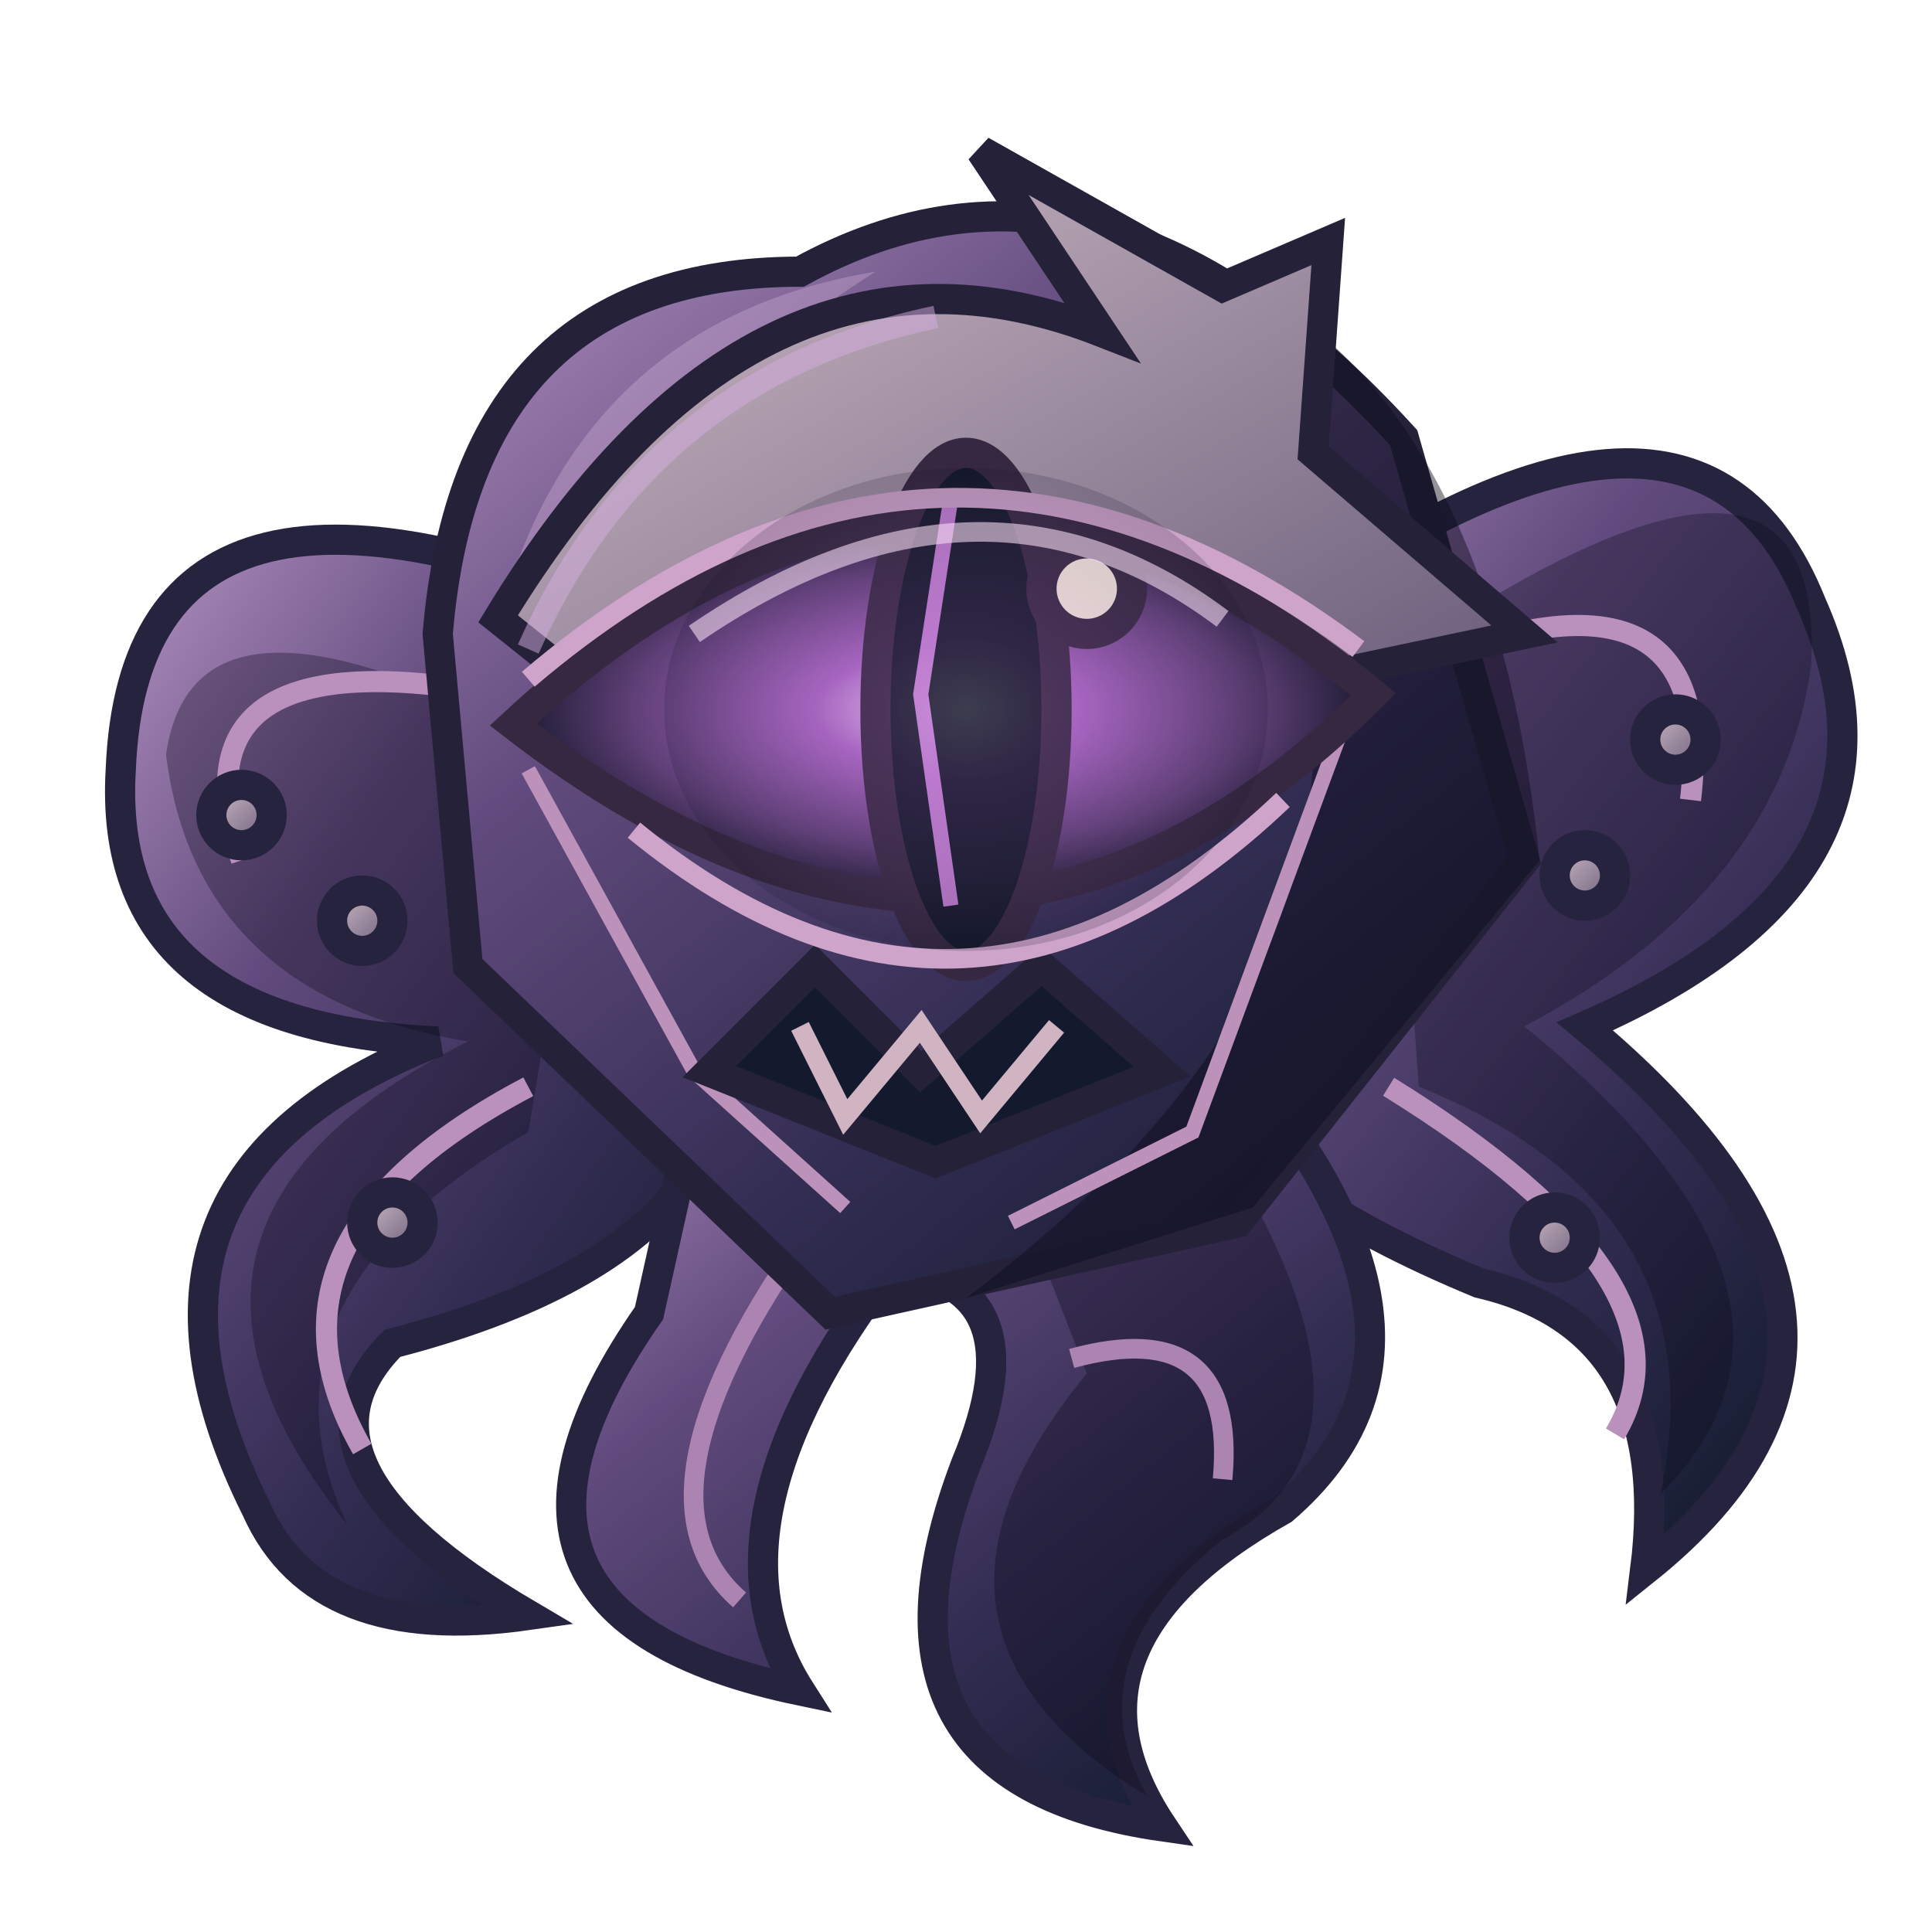
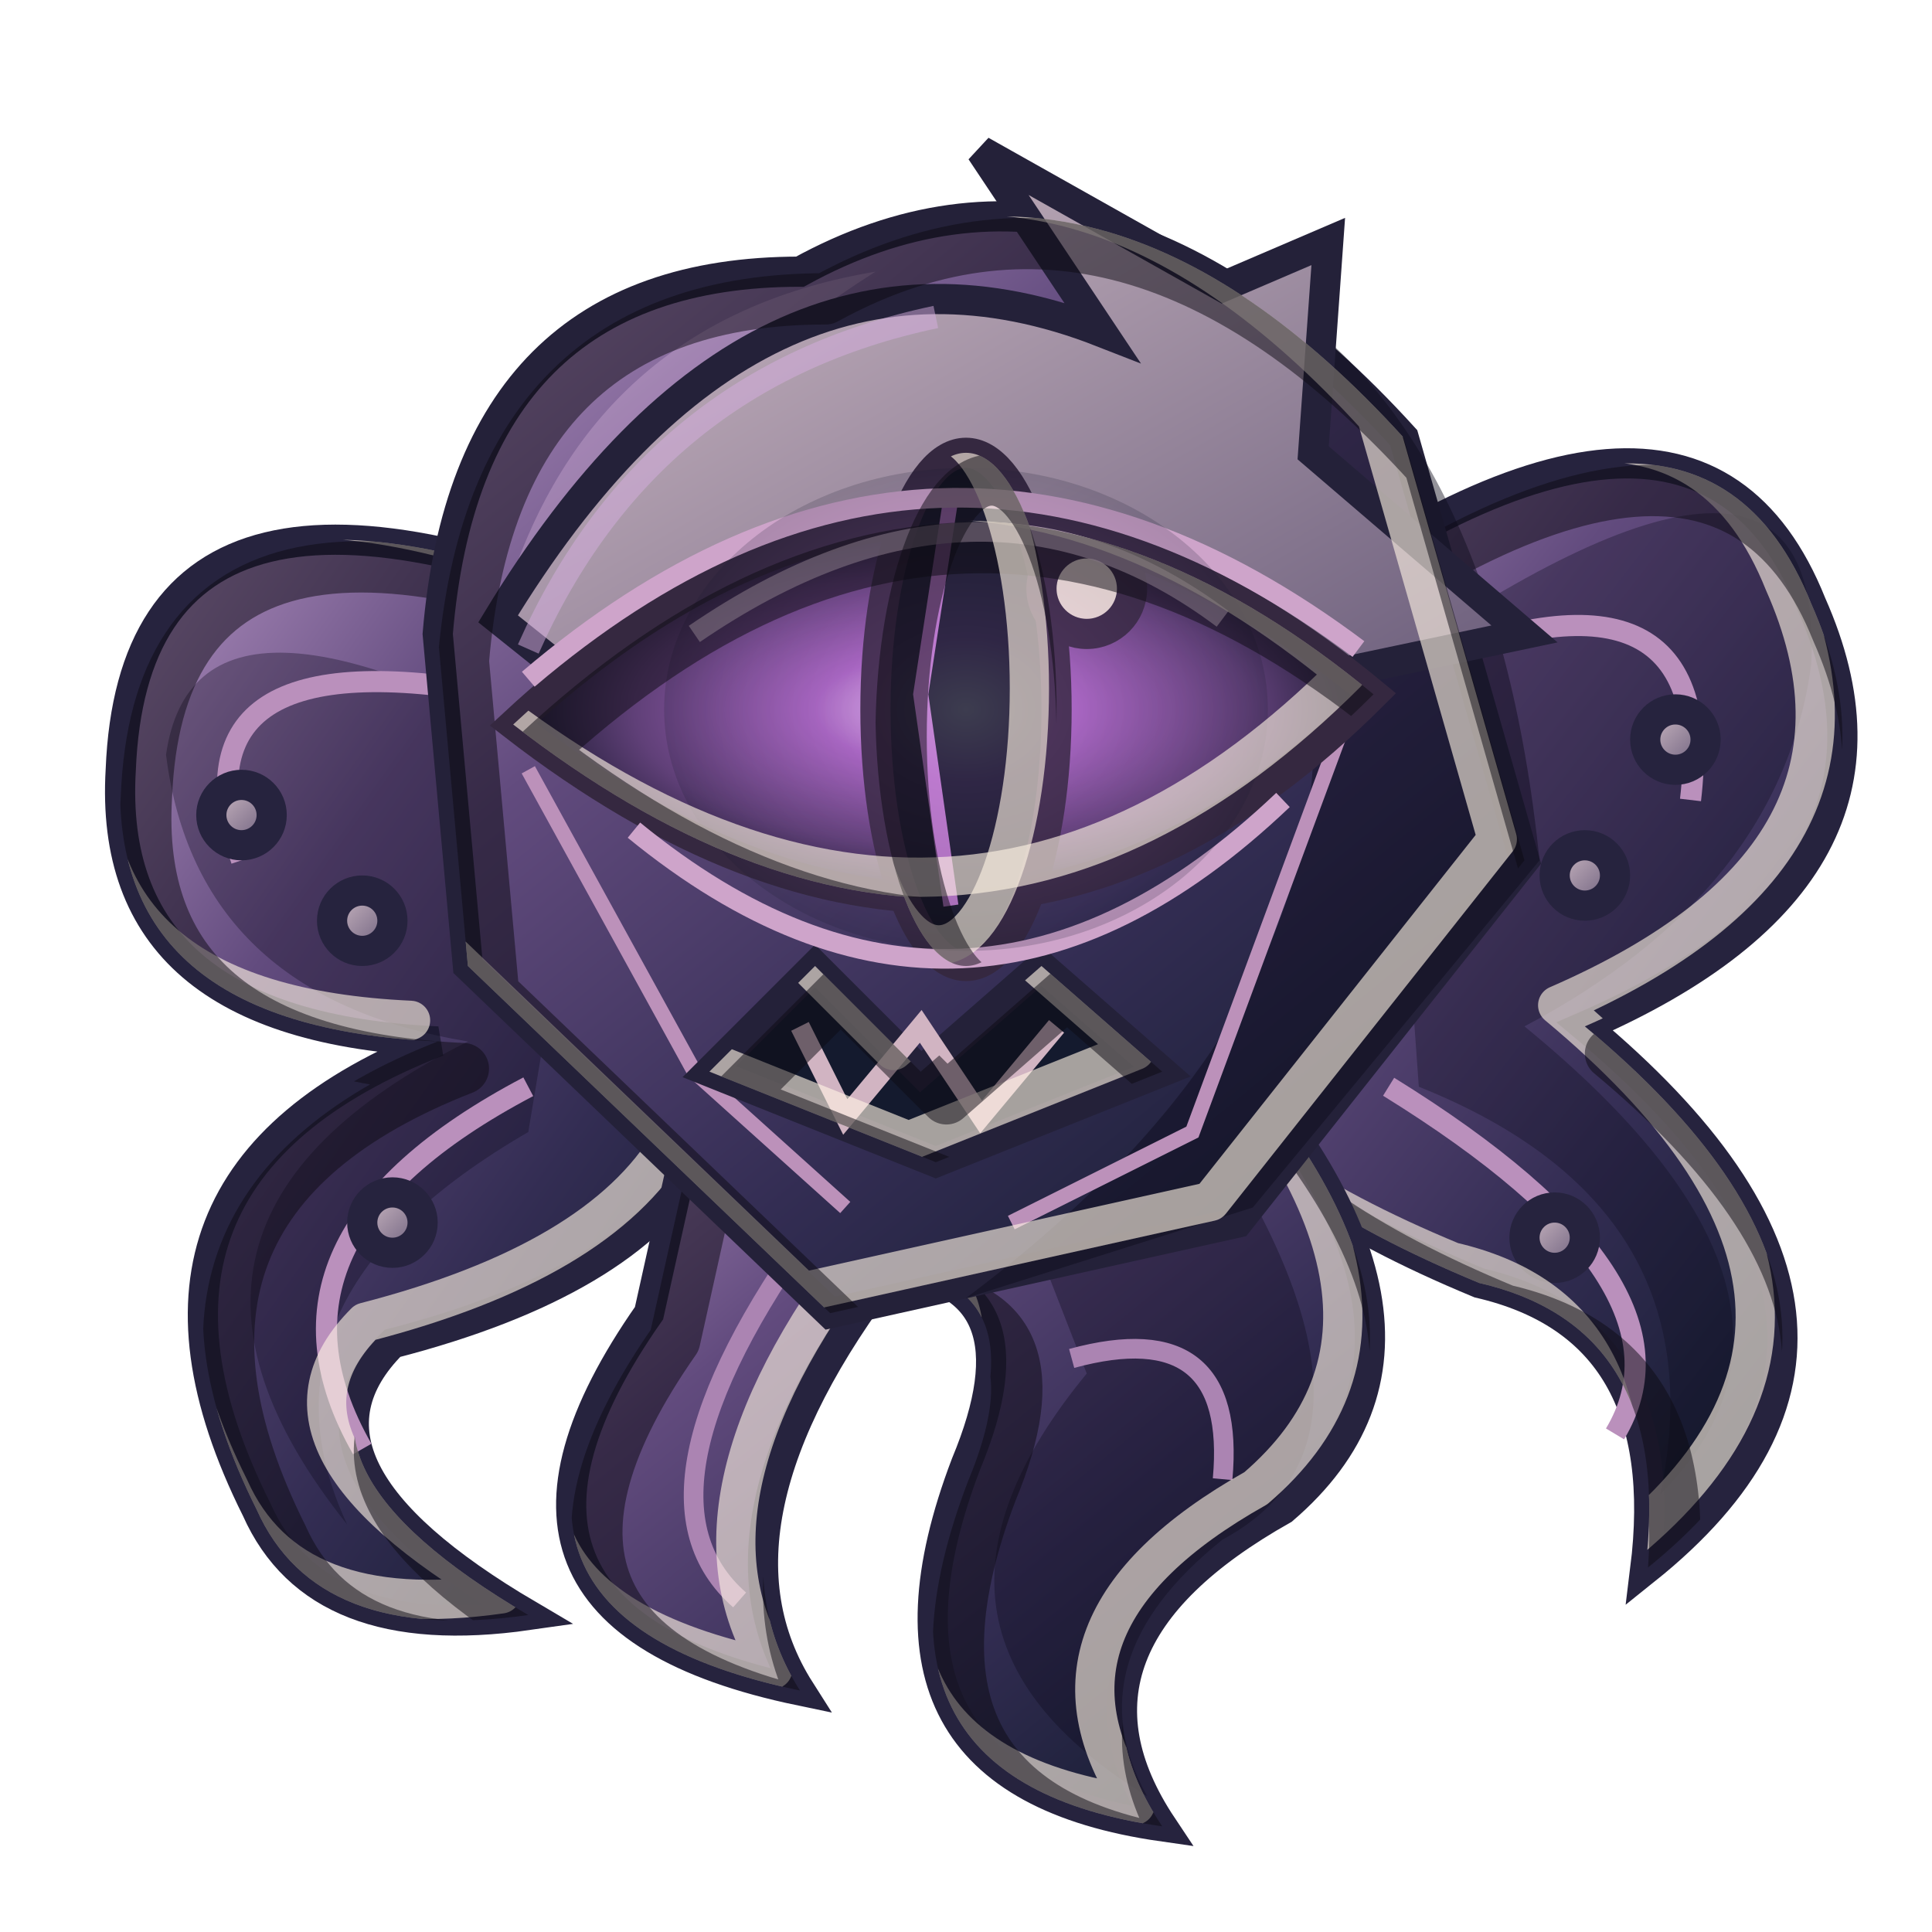
<svg xmlns="http://www.w3.org/2000/svg" viewBox="0 0 128 128">
  <defs>
    <linearGradient id="flesh" x2=".8" y2="1">
      <stop stop-color="#b392c2" />
      <stop offset=".35" stop-color="#624b7e" />
      <stop offset=".7" stop-color="#332d53" />
      <stop offset="1" stop-color="#151c30" />
    </linearGradient>
    <linearGradient id="ridge" x2="1" y2="1">
      <stop stop-color="#d4c0c9" />
      <stop offset="1" stop-color="#655877" />
    </linearGradient>
    <radialGradient id="iris">
      <stop stop-color="#fff5c9" />
      <stop offset=".45" stop-color="#ca92d6" />
      <stop offset="1" stop-color="#473455" />
    </radialGradient>
    <radialGradient id="rift">
      <stop stop-color="#f3dcfa" />
      <stop offset=".3" stop-color="#ab67c5" />
      <stop offset=".72" stop-color="#604078" />
      <stop offset="1" stop-color="#1b1a31" />
    </radialGradient>
+     <clipPath id="rim-0-0">
+       <path d="M45 42Q9 26 8 51q-1 17 21 18Q6 78 17 100q4 9 18 7-17-10-9-18 31-8 19-32Z" />
+     </clipPath>
+     <clipPath id="rim-1-0">
+       <path d="M82 43q30-23 38-3 8 18-15 28 24 20 4 36 2-16-11-19-29-12-18-29Z" />
+     </clipPath>
+     <clipPath id="rim-2-0">
+       <path d="m47 69 32-2q20 21 6 33-16 9-8 21-21-3-13-24 5-12-5-13-13 17-6 28-24-5-10-25Z" />
+     </clipPath>
+     <clipPath id="rim-3-0">
+       <path d="M29 42q2-24 24-24Q73 7 93 29l8 28-19 24-27 6-24-23Z" />
+     </clipPath>
+     <clipPath id="rim-3-1">
+       <path d="m47 71 7-7 7 7 8-7 8 7-15 6Z" />
+     </clipPath>
+     <clipPath id="rim-4-0">
+       <path d="M34 48Q62 22 91 46 65 72 34 48Z" />
+     </clipPath>
+     <clipPath id="rim-4-1">
+       <ellipse cx="64" cy="47" rx="6" ry="17" />
+     </clipPath>
  </defs>
  <g data-part="left-tentacle" data-pivot="43 57" data-motion="arm-left" stroke="#26233e" stroke-width="2">
    <path d="M45 42Q9 26 8 51q-1 17 21 18Q6 78 17 100q4 9 18 7-17-10-9-18 31-8 19-32Z" fill="url(#flesh)" />
    <path d="M39 51Q13 36 11 50q2 16 20 19Q7 81 23 101q-7-15 12-26Z" fill="#0b0a1a" opacity=".33" stroke="none" />
    <path d="M33 46Q11 42 16 57m19 15Q16 82 24 96" fill="none" stroke="#ba90bc" stroke-width="1.4" />
    <circle cx="16" cy="54" r="2" fill="url(#ridge)" />
    <circle cx="24" cy="61" r="2" fill="url(#ridge)" />
    <circle cx="26" cy="81" r="2" fill="url(#ridge)" />
+     <g clip-path="url(#rim-0-0)">
+       <path d="M45 42Q9 26 8 51q-1 17 21 18Q6 78 17 100q4 9 18 7-17-10-9-18 31-8 19-32Z" transform="translate(-1.8 -1.4)" fill="none" stroke="#fff4e4" stroke-width="2.6" stroke-opacity="0.62" stroke-linejoin="round" />
+       <path d="M45 42Q9 26 8 51q-1 17 21 18Q6 78 17 100q4 9 18 7-17-10-9-18 31-8 19-32Z" transform="translate(1.7 1.8)" fill="none" stroke="#0c0a12" stroke-width="3.4" stroke-opacity="0.5" stroke-linejoin="round" />
+     </g>
  </g>
  <g data-part="right-tentacle" data-pivot="86 58" data-motion="arm-right" stroke="#26233e" stroke-width="2">
    <path d="M82 43q30-23 38-3 8 18-15 28 24 20 4 36 2-16-11-19-29-12-18-29Z" fill="url(#flesh)" />
    <path d="M92 44q29-20 28 0-2 15-19 24 22 18 9 31 4-19-16-27Z" fill="#0b0a1a" opacity=".31" stroke="none" />
    <path d="M94 44q20-8 18 9M92 72q21 13 15 23" fill="none" stroke="#ba90bc" stroke-width="1.4" />
    <circle cx="111" cy="49" r="2" fill="url(#ridge)" />
    <circle cx="105" cy="58" r="2" fill="url(#ridge)" />
    <circle cx="103" cy="82" r="2" fill="url(#ridge)" />
+     <g clip-path="url(#rim-1-0)">
+       <path d="M82 43q30-23 38-3 8 18-15 28 24 20 4 36 2-16-11-19-29-12-18-29Z" transform="translate(-1.8 -1.4)" fill="none" stroke="#fff4e4" stroke-width="2.6" stroke-opacity="0.62" stroke-linejoin="round" />
+       <path d="M82 43q30-23 38-3 8 18-15 28 24 20 4 36 2-16-11-19-29-12-18-29Z" transform="translate(1.7 1.8)" fill="none" stroke="#0c0a12" stroke-width="3.4" stroke-opacity="0.5" stroke-linejoin="round" />
+     </g>
  </g>
  <g data-part="lower-tendrils" data-pivot="64 73" data-motion="tail" stroke="#26233e" stroke-width="2">
    <path d="m47 69 32-2q20 21 6 33-16 9-8 21-21-3-13-24 5-12-5-13-13 17-6 28-24-5-10-25Z" fill="url(#flesh)" />
    <path d="M65 73h14q15 22 2 29-10 8-5 17-18-11-4-28Z" fill="#0b0a19" opacity=".35" stroke="none" />
    <path d="M54 81q-13 18-5 25m22-16q11-3 10 8" fill="none" stroke="#ab84b2" stroke-width="1.3" />
+     <g clip-path="url(#rim-2-0)">
+       <path d="m47 69 32-2q20 21 6 33-16 9-8 21-21-3-13-24 5-12-5-13-13 17-6 28-24-5-10-25Z" transform="translate(-1.8 -1.4)" fill="none" stroke="#fff4e4" stroke-width="2.6" stroke-opacity="0.62" stroke-linejoin="round" />
+       <path d="m47 69 32-2q20 21 6 33-16 9-8 21-21-3-13-24 5-12-5-13-13 17-6 28-24-5-10-25Z" transform="translate(1.7 1.8)" fill="none" stroke="#0c0a12" stroke-width="3.4" stroke-opacity="0.5" stroke-linejoin="round" />
+     </g>
  </g>
  <g data-part="carapace" data-pivot="65 48" data-motion="static" stroke="#242139" stroke-width="2">
    <path d="M29 42q2-24 24-24Q73 7 93 29l8 28-19 24-27 6-24-23Z" fill="url(#flesh)" />
    <path d="M83 19q16 9 19 38L83 80 64 86q24-18 23-39Z" fill="#0b0918" opacity=".44" stroke="none" />
    <path d="M34 38q6-17 24-20-19 12-21 31Z" fill="#eac6ea" opacity=".28" stroke="none" />
    <path d="M33 41q17-28 40-19l-8-12 16 9 7-3-1 14 14 12-19 4-20-6-19 9Z" fill="url(#ridge)" />
    <path d="m35 51 11 20 10 9m33-32-10 27-12 6" fill="none" stroke="#bc91ba" stroke-width="1" />
    <path d="m47 71 7-7 7 7 8-7 8 7-15 6Z" fill="#141a2e" />
    <path d="m53 68 3 6 5-6 4 6 5-6" fill="none" stroke="#d1b4c2" stroke-width="1.3" />
    <path d="M35 43q8-18 27-22" fill="none" stroke="#d5aee0" stroke-width="1.5" opacity=".5" />
+     <g clip-path="url(#rim-3-0)">
+       <path d="M29 42q2-24 24-24Q73 7 93 29l8 28-19 24-27 6-24-23Z" transform="translate(-1.8 -1.4)" fill="none" stroke="#fff4e4" stroke-width="2.6" stroke-opacity="0.62" stroke-linejoin="round" />
+       <path d="M29 42q2-24 24-24Q73 7 93 29l8 28-19 24-27 6-24-23Z" transform="translate(1.7 1.8)" fill="none" stroke="#0c0a12" stroke-width="3.4" stroke-opacity="0.5" stroke-linejoin="round" />
+     </g>
+     <g clip-path="url(#rim-3-1)">
+       <path d="m47 71 7-7 7 7 8-7 8 7-15 6Z" transform="translate(-1.8 -1.4)" fill="none" stroke="#fff4e4" stroke-width="2.6" stroke-opacity="0.62" stroke-linejoin="round" />
+       <path d="m47 71 7-7 7 7 8-7 8 7-15 6Z" transform="translate(1.7 1.8)" fill="none" stroke="#0c0a12" stroke-width="3.4" stroke-opacity="0.5" stroke-linejoin="round" />
+     </g>
  </g>
  <g data-part="great-eye" data-pivot="63 47" data-motion="static" stroke="#352840" stroke-width="2">
    <path d="M34 48Q62 22 91 46 65 72 34 48Z" fill="url(#rift)" />
    <ellipse cx="64" cy="47" rx="6" ry="17" fill="#131827" />
    <path d="m63 33-2 13 2 14" fill="none" stroke="#c07ed0" stroke-width="1" />
    <circle cx="72" cy="39" r="3" fill="#f9eddf" />
    <path d="M35 45q27-23 55-2M42 55q22 18 43-2" fill="none" stroke="#cea4ca" stroke-width="1.3" />
    <ellipse cx="64" cy="47" rx="20" ry="16" fill="url(#rift)" opacity=".19" stroke="none" />
    <path d="M46 42q19-13 35-1" fill="none" stroke="#f5daf1" stroke-width="1.3" opacity=".6" />
+     <g clip-path="url(#rim-4-0)">
+       <path d="M34 48Q62 22 91 46 65 72 34 48Z" transform="translate(-1.8 -1.4)" fill="none" stroke="#fff4e4" stroke-width="2.6" stroke-opacity="0.62" stroke-linejoin="round" />
+       <path d="M34 48Q62 22 91 46 65 72 34 48Z" transform="translate(1.7 1.8)" fill="none" stroke="#0c0a12" stroke-width="3.4" stroke-opacity="0.5" stroke-linejoin="round" />
+     </g>
+     <g clip-path="url(#rim-4-1)">
+       <ellipse cx="64" cy="47" rx="6" ry="17" transform="translate(-1.8 -1.4)" fill="none" stroke="#fff4e4" stroke-width="2.6" stroke-opacity="0.62" stroke-linejoin="round" />
+       <ellipse cx="64" cy="47" rx="6" ry="17" transform="translate(1.7 1.8)" fill="none" stroke="#0c0a12" stroke-width="3.4" stroke-opacity="0.5" stroke-linejoin="round" />
+     </g>
  </g>
</svg>
